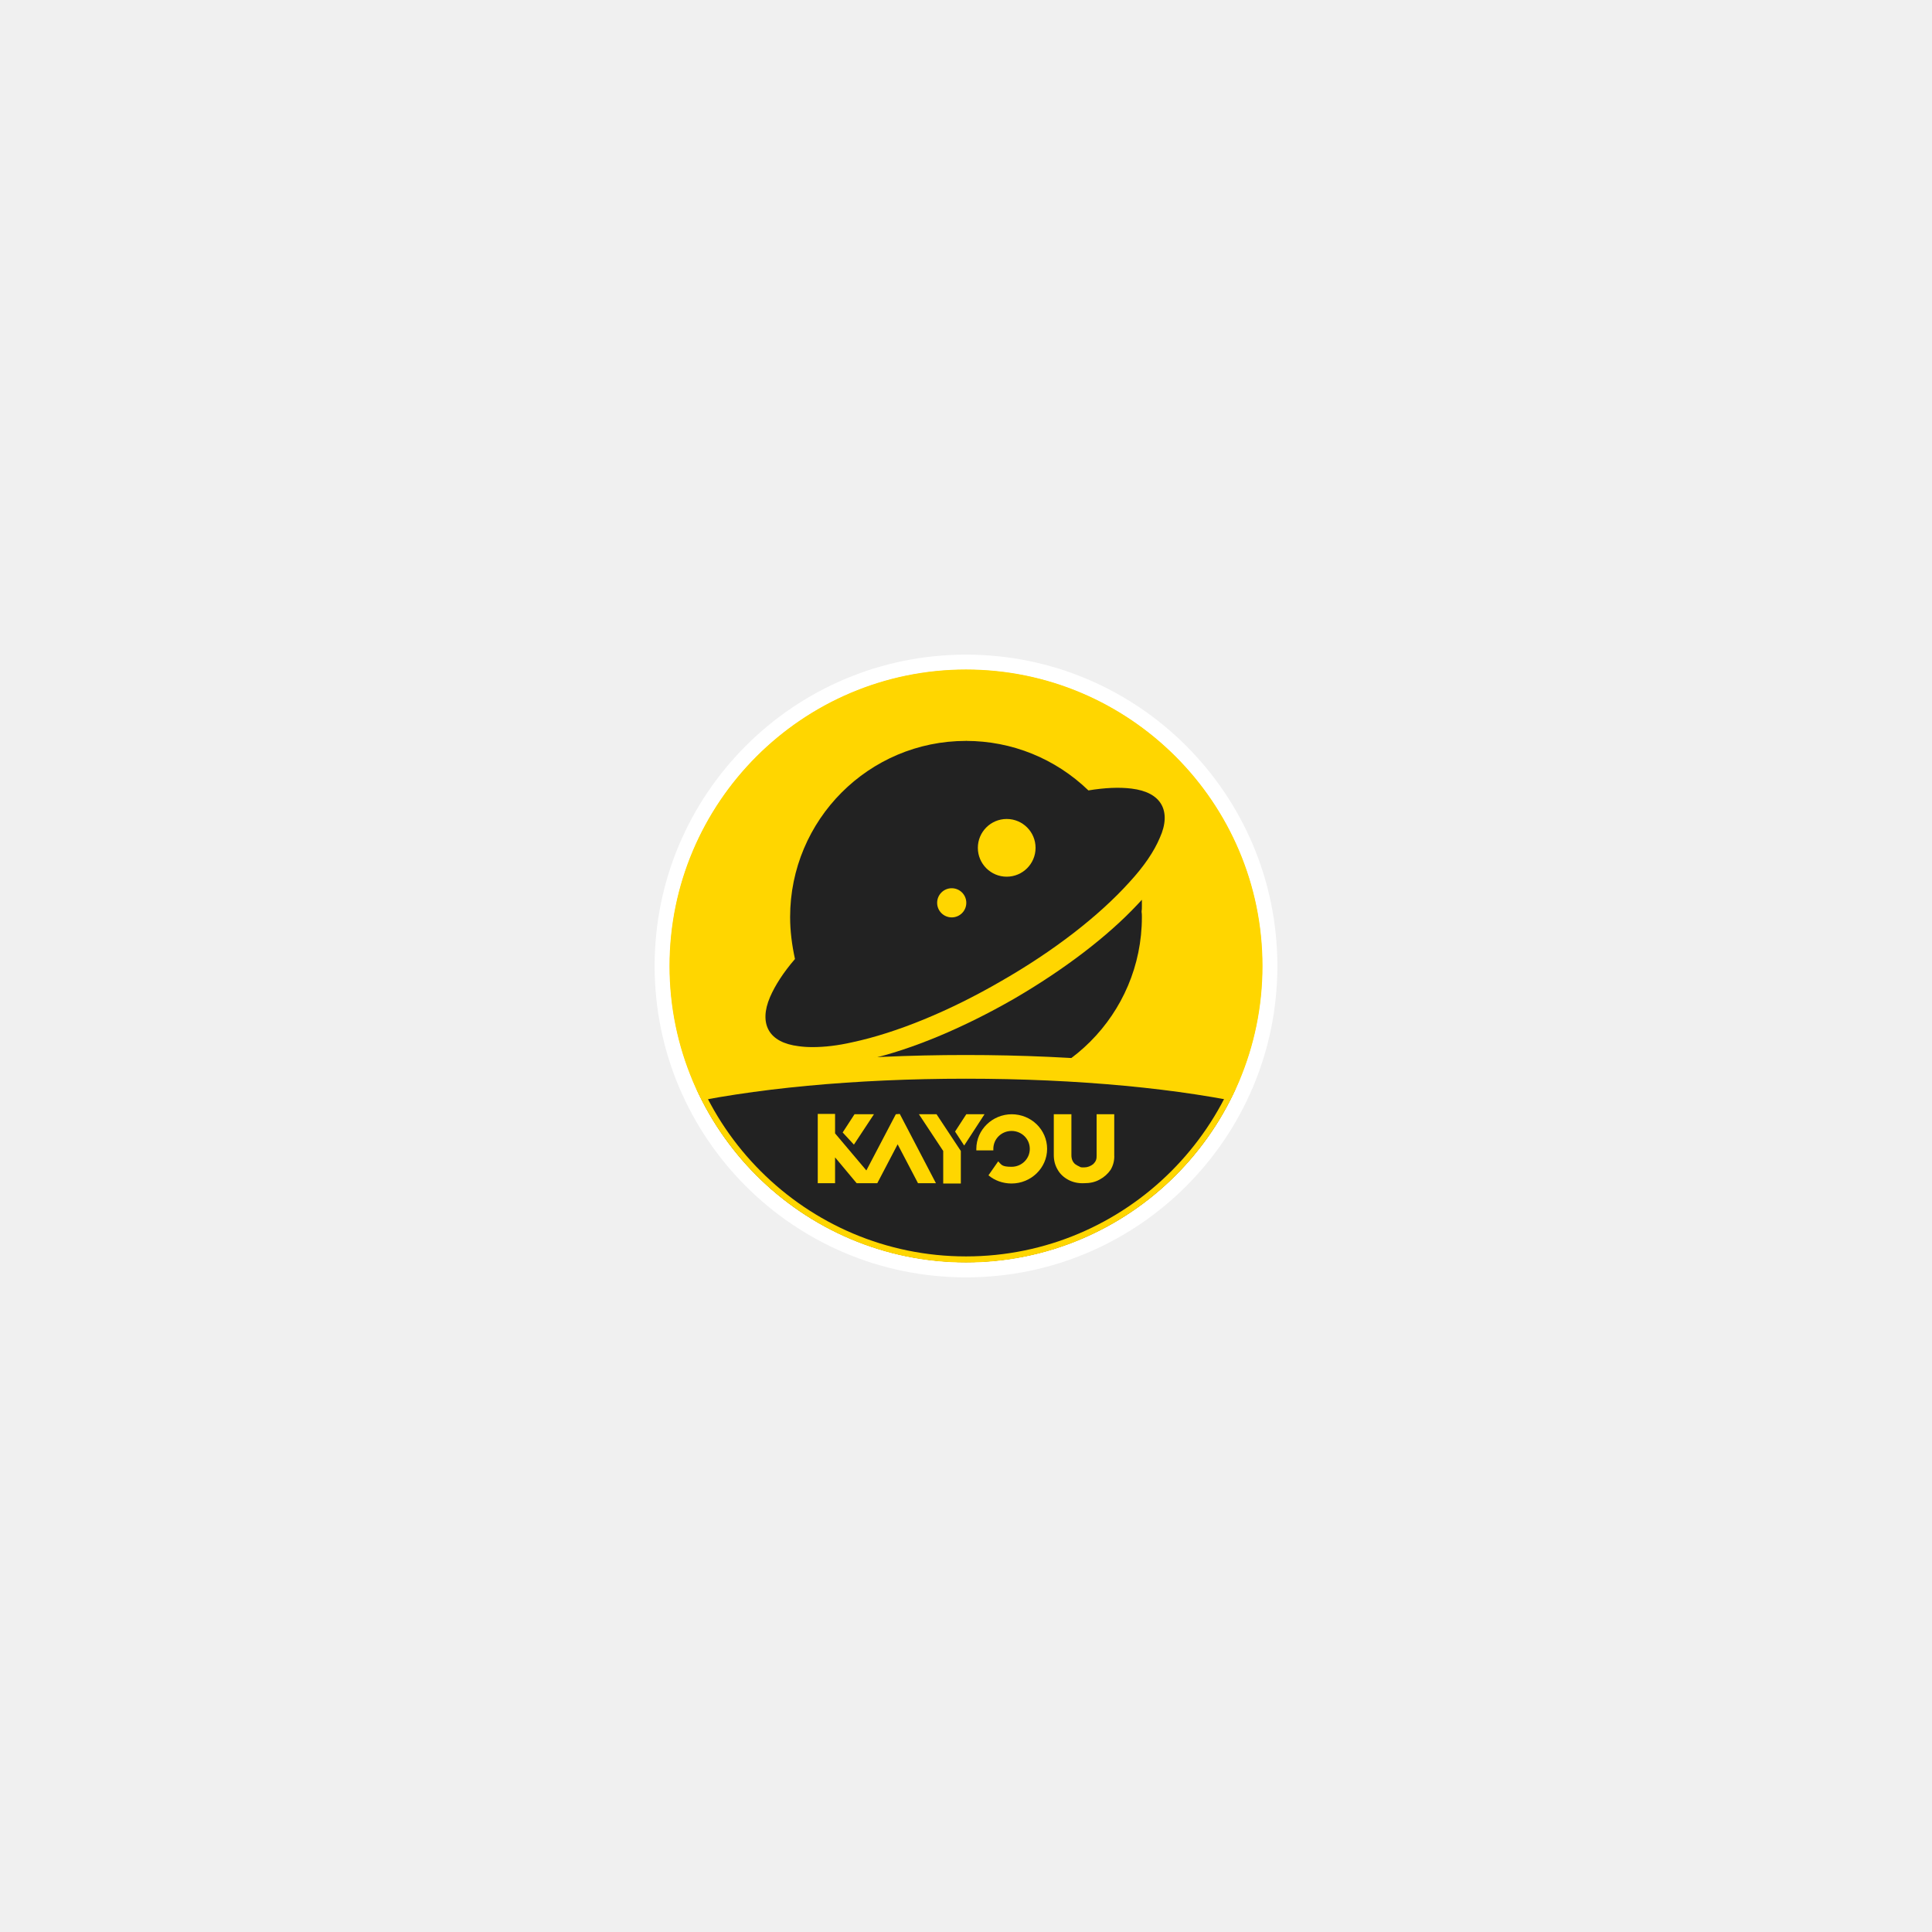
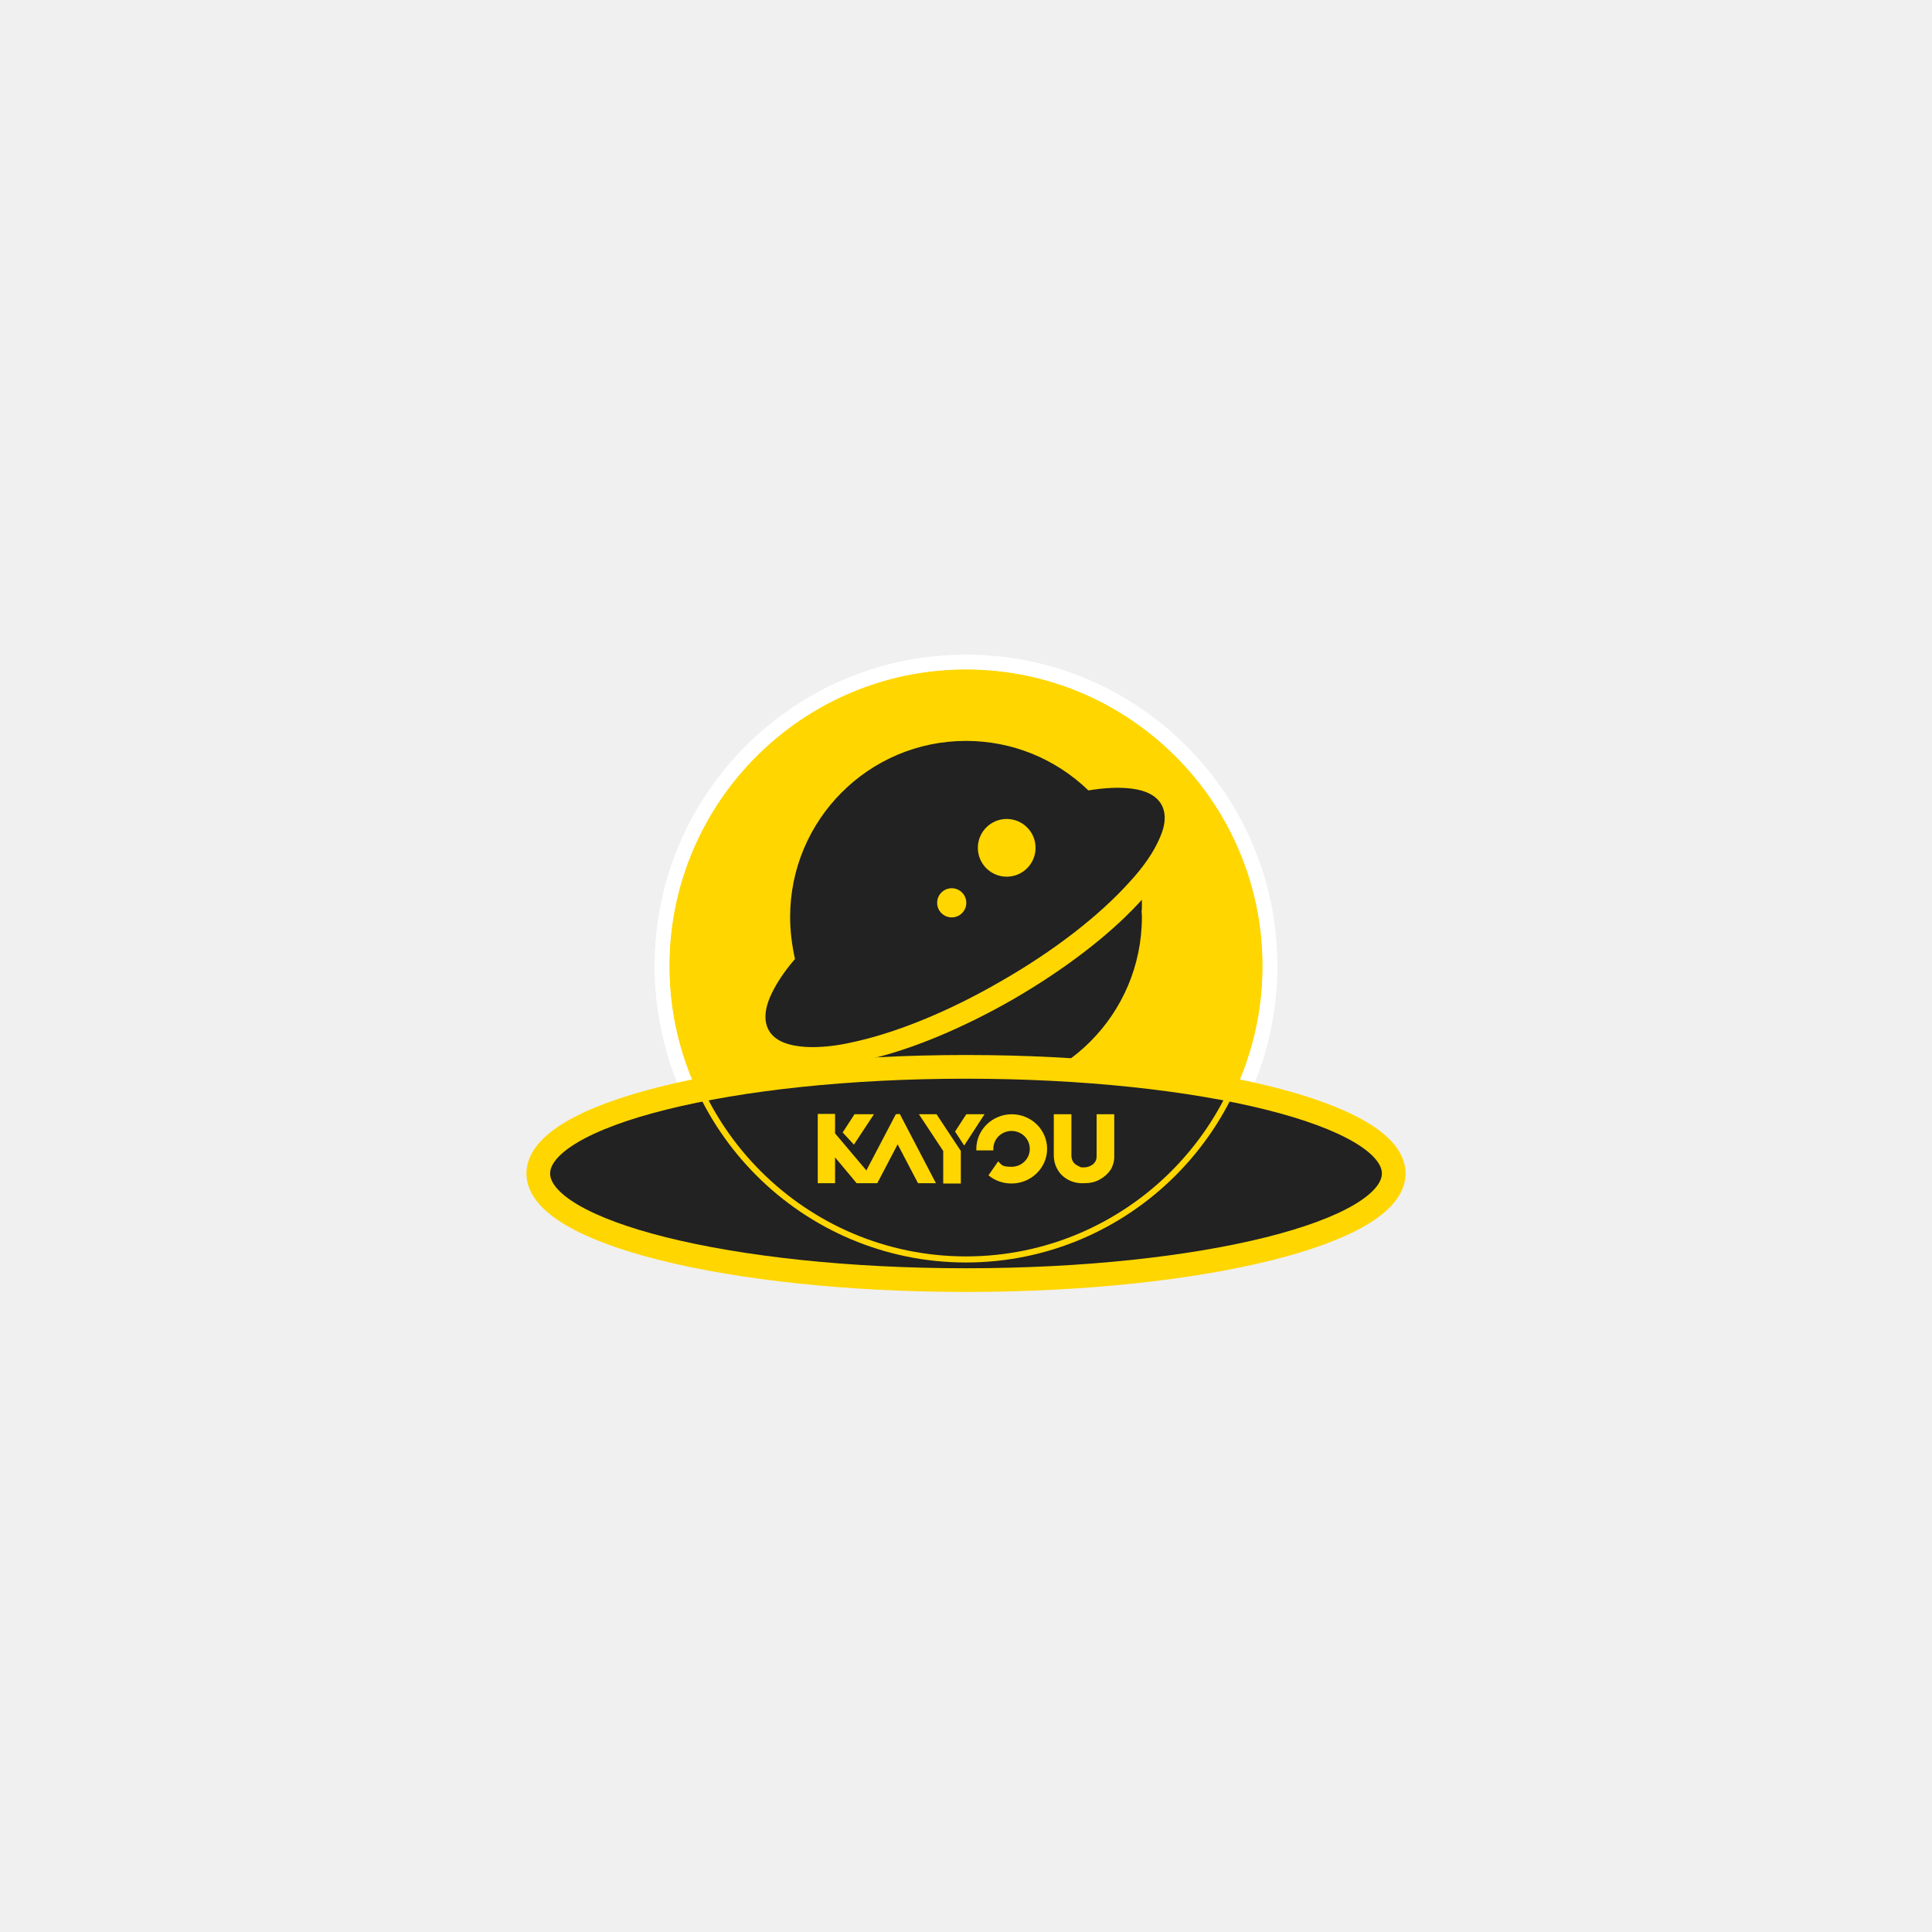
- <svg xmlns="http://www.w3.org/2000/svg" xmlns:xlink="http://www.w3.org/1999/xlink" version="1.1" id="图层_1" x="0px" y="0px" viewBox="0 0 636 636" style="enable-background:new 0 0 636 636;" xml:space="preserve">
-   <style type="text/css">
- 	.st0{fill:#FFFFFF;}
- 	.st1{fill:#FFD600;}
- 	.st2{fill:#222222;stroke:#222222;stroke-width:1.6;}
- 	.st3{fill:#222222;}
- 	.st4{clip-path:url(#SVGID_2_);}
- 	.st5{clip-path:url(#SVGID_4_);}
- </style>
+ <svg xmlns="http://www.w3.org/2000/svg" viewBox="0 0 636 636">
  <g>
-     <g>
-       <circle class="st0" cx="318" cy="318" r="102.5" />
-       <g>
-         <g>
-           <circle class="st1" cx="318" cy="318" r="97.5" />
-           <g>
-             <path class="st2" d="M318,244.7C318,244.7,318,244.7,318,244.7c0.1,0,0.1,0,0.1,0H318z" />
-             <g>
-               <path class="st3" d="M375.9,298.3v-2.1l-1.4,1.5c-9.8,10.5-24.2,21.5-40.7,31.1c-16.7,9.6-33.7,16.7-47.8,19.9l-1.8,0.4l1.5,1        c9.6,6.4,20.7,9.8,32.2,9.8c32,0,58-26,58-58c0-0.6,0-1.2-0.1-1.8C375.9,299.5,375.9,298.9,375.9,298.3z" />
-               <path class="st3" d="M382.3,264.8c-1.6-2.8-4.9-4.6-9.8-5.2c-4-0.5-8.7-0.3-14.2,0.6c-10.9-10.5-25.2-16.3-40.3-16.3        c-32,0-57.9,26-57.9,58c0,4.6,0.6,9.2,1.6,13.8c-3.8,4.4-6.5,8.6-8.2,12.5c-1.9,4.4-2,8.2-0.4,11c1.6,2.8,4.9,4.6,9.8,5.2        c1.4,0.2,2.9,0.3,4.6,0.3c3.9,0,8.3-0.5,13.1-1.6c14.5-3.1,31.9-10.2,49.1-20.2c17.1-9.8,32-21.3,42.1-32.5        c4.8-5.2,8.1-10.1,10-14.6C383.8,271.4,383.9,267.6,382.3,264.8z" />
-             </g>
-           </g>
-           <g>
-             <g>
-               <g>
-                 <defs>
-                   <circle id="SVGID_1_" cx="318" cy="318" r="97.5" />
-                 </defs>
-                 <clipPath id="SVGID_2_">
-                   <use xlink:href="#SVGID_1_" style="overflow:visible;" />
-                 </clipPath>
-                 <g class="st4">
-                   <g>
-                     <path class="st3" d="M318,351.2c37.9,0,72.4,3.5,97.4,9.2c12.5,2.9,22.9,6.3,30.2,10.3c3.7,2,6.8,4.2,9,6.7           s3.8,5.5,3.8,8.9s-1.5,6.4-3.8,8.9c-2.2,2.5-5.3,4.7-9,6.7c-7.4,4-17.7,7.4-30.2,10.3c-25.1,5.7-59.5,9.2-97.4,9.2           s-72.4-3.5-97.4-9.2c-12.5-2.9-22.9-6.3-30.2-10.3c-3.7-2-6.8-4.2-9-6.7s-3.8-5.5-3.8-8.9s1.5-6.4,3.8-8.9           c2.2-2.5,5.3-4.7,9-6.7c7.4-4,17.7-7.4,30.2-10.3C245.7,354.7,280.1,351.2,318,351.2z" />
-                     <path class="st1" d="M318,425.3c-37.1,0-72-3.3-98.3-9.3c-13.5-3.1-24-6.7-31.2-10.7c-4.4-2.4-7.7-4.8-10.1-7.5           c-3.2-3.6-4.8-7.5-4.8-11.5c0-4.1,1.7-8.1,4.8-11.5c2.3-2.6,5.6-5.1,10-7.5c7.4-4,17.9-7.6,31.2-10.7           c26.4-6,61.3-9.3,98.3-9.3c37.1,0,72,3.3,98.3,9.3c13.5,3.1,24,6.7,31.2,10.7c4.4,2.4,7.7,4.8,10.1,7.5           c3.2,3.6,4.8,7.5,4.8,11.5c0,4.1-1.7,8.1-4.8,11.5c-2.3,2.6-5.6,5.1-10,7.5c-7.4,4-17.9,7.6-31.2,10.7           C389.9,422,355,425.3,318,425.3z M318,355.1c-36.4,0-70.7,3.2-96.5,9.1c-12.6,2.9-22.4,6.3-29.2,9.9           c-3.5,1.9-6.2,3.9-7.9,5.8c-1.9,2.1-2.8,4.2-2.8,6.3c0,2.1,1,4.2,2.8,6.3c1.7,2,4.4,3.9,7.9,5.8c6.6,3.6,16.5,7,29.2,9.9           c25.7,5.9,60,9.1,96.5,9.1c36.4,0,70.7-3.2,96.5-9.1c12.6-2.9,22.4-6.3,29.2-9.9c3.5-1.9,6.2-3.9,7.9-5.8           c1.9-2.1,2.8-4.2,2.8-6.3c0-2.1-1-4.2-2.8-6.3c-1.7-2-4.4-3.9-7.9-5.8c-6.6-3.6-16.5-7-29.2-9.9           C388.8,358.3,354.5,355.1,318,355.1z" />
-                   </g>
-                 </g>
-               </g>
-             </g>
-           </g>
-           <circle class="st1" cx="331.4" cy="279.1" r="9.5" />
-           <circle class="st1" cx="313.3" cy="297.2" r="4.8" />
-         </g>
-         <g>
-           <g>
-             <g>
-               <defs>
-                 <rect id="SVGID_3_" x="269.2" y="366.8" width="97.5" height="22.8" />
-               </defs>
-               <clipPath id="SVGID_4_">
-                 <use xlink:href="#SVGID_3_" style="overflow:visible;" />
-               </clipPath>
-               <g class="st5">
-                 <g>
-                   <path class="st1" d="M294.9,366.8l-9.7,18.5l-10.3-12.2v-6.4h-5.7v22.8h5.7V381l7.1,8.5h6.8l6.7-12.8l6.7,12.8h5.9          l-11.9-22.8L294.9,366.8L294.9,366.8z" />
-                   <path class="st1" d="M302.5,366.8l8,12.1v10.7h5.8v-10.7l-8-12.1H302.5z" />
-                   <path class="st1" d="M318.1,366.8l-3.7,5.7l3,4.6l6.7-10.3L318.1,366.8L318.1,366.8z" />
-                   <path class="st1" d="M361,380.3c0,0.5,0,1.1-0.2,1.6s-0.5,0.9-0.9,1.3c-0.9,0.7-1.9,1.1-3,1.1s-1.1,0-1.6-0.3          c-0.5-0.2-1-0.5-1.4-0.8c-0.8-0.7-1.2-1.7-1.2-2.9v-13.5h-5.8v13.4c0,1.8,0.4,3.4,1.3,4.9c0.8,1.4,2,2.5,3.5,3.3          s3.3,1.2,5.2,1.1c1.8,0,3.5-0.3,5.1-1.2c1.5-0.8,2.7-1.9,3.6-3.2c0.9-1.5,1.3-3.2,1.2-4.9v-13.4H361V380.3L361,380.3          L361,380.3z" />
-                   <path class="st1" d="M287.6,366.8h-6.3l-3.9,6l3.7,4l6.6-10H287.6z" />
-                   <path class="st1" d="M333.1,366.8c-6.4,0-11.7,5.1-11.7,11.4s0,0.3,0,0.5h5.6c0-0.1,0-0.3,0-0.5c0-3.3,2.7-5.9,6-5.9          s6,2.6,6,5.9s-2.7,5.9-6,5.9s-3.3-0.7-4.4-1.8l-3.2,4.6c2,1.7,4.7,2.7,7.6,2.7c6.4,0,11.7-5.1,11.7-11.4          s-5.2-11.4-11.7-11.4L333.1,366.8z" />
-                 </g>
-               </g>
-             </g>
-           </g>
-         </g>
-         <g>
-           <path class="st1" d="M318,415.6c-53.8,0-97.6-43.8-97.6-97.6c0-53.8,43.8-97.6,97.6-97.6c53.8,0,97.6,43.8,97.6,97.6      C415.6,371.8,371.8,415.6,318,415.6z M318,222.4c-52.7,0-95.6,42.9-95.6,95.6s42.9,95.6,95.6,95.6s95.6-42.9,95.6-95.6      S370.7,222.4,318,222.4z" />
-         </g>
-       </g>
-     </g>
+     <circle cx="318" cy="318" r="102.5" fill="#FFFFFF" />
+     <circle cx="318" cy="318" r="97.5" fill="#FFD600" />
+     <path fill="#222222" d="M375.9,298.3v-2.1l-1.4,1.5c-9.8,10.5-24.2,21.5-40.7,31.1c-16.7,9.6-33.7,16.7-47.8,19.9l-1.8,0.4l1.5,1c9.6,6.4,20.7,9.8,32.2,9.8c32,0,58-26,58-58c0-0.6,0-1.2-0.1-1.8C375.9,299.5,375.9,298.9,375.9,298.3z" />
+     <path fill="#222222" d="M382.3,264.8c-1.6-2.8-4.9-4.6-9.8-5.2c-4-0.5-8.7-0.3-14.2,0.6c-10.9-10.5-25.2-16.3-40.3-16.3c-32,0-57.9,26-57.9,58c0,4.6,0.6,9.2,1.6,13.8c-3.8,4.4-6.5,8.6-8.2,12.5c-1.9,4.4-2,8.2-0.4,11c1.6,2.8,4.9,4.6,9.8,5.2c1.4,0.2,2.9,0.3,4.6,0.3c3.9,0,8.3-0.5,13.1-1.6c14.5-3.1,31.9-10.2,49.1-20.2c17.1-9.8,32-21.3,42.1-32.5c4.8-5.2,8.1-10.1,10-14.6C383.8,271.4,383.9,267.6,382.3,264.8z" />
+     <ellipse cx="318" cy="386.3" rx="140.8" ry="35.1" fill="#222222" stroke="#FFD600" stroke-width="7.8" />
+     <circle cx="331.4" cy="279.1" r="9.5" fill="#FFD600" />
+     <circle cx="313.3" cy="297.2" r="4.8" fill="#FFD600" />
+     <path fill="#FFD600" d="M294.9,366.8l-9.7,18.5l-10.3-12.2v-6.4h-5.7v22.8h5.7V381l7.1,8.5h6.8l6.7-12.8l6.7,12.8h5.9l-11.9-22.8L294.9,366.8L294.9,366.8z" />
+     <path fill="#FFD600" d="M302.5,366.8l8,12.1v10.7h5.8v-10.7l-8-12.1H302.5z" />
+     <path fill="#FFD600" d="M318.1,366.8l-3.7,5.7l3,4.6l6.7-10.3L318.1,366.8L318.1,366.8z" />
+     <path fill="#FFD600" d="M361,380.3c0,0.5,0,1.1-0.2,1.6s-0.5,0.9-0.9,1.3c-0.9,0.7-1.9,1.1-3,1.1s-1.1,0-1.6-0.3c-0.5-0.2-1-0.5-1.4-0.8c-0.8-0.7-1.2-1.7-1.2-2.9v-13.5h-5.8v13.4c0,1.8,0.4,3.4,1.3,4.9c0.8,1.4,2,2.5,3.5,3.3s3.3,1.2,5.2,1.1c1.8,0,3.5-0.3,5.1-1.2c1.5-0.8,2.7-1.9,3.6-3.2c0.9-1.5,1.3-3.2,1.2-4.9v-13.4H361V380.3L361,380.3L361,380.3z" />
+     <path fill="#FFD600" d="M287.6,366.8h-6.3l-3.9,6l3.7,4l6.6-10H287.6z" />
+     <path fill="#FFD600" d="M333.1,366.8c-6.4,0-11.7,5.1-11.7,11.4s0,0.3,0,0.5h5.6c0-0.1,0-0.3,0-0.5c0-3.3,2.7-5.9,6-5.9s6,2.6,6,5.9s-2.7,5.9-6,5.9s-3.3-0.7-4.4-1.8l-3.2,4.6c2,1.7,4.7,2.7,7.6,2.7c6.4,0,11.7-5.1,11.7-11.4s-5.2-11.4-11.7-11.4L333.1,366.8z" />
+     <path fill="#FFD600" d="M318,415.6c-53.8,0-97.6-43.8-97.6-97.6c0-53.8,43.8-97.6,97.6-97.6c53.8,0,97.6,43.8,97.6,97.6C415.6,371.8,371.8,415.6,318,415.6z M318,222.4c-52.7,0-95.6,42.9-95.6,95.6s42.9,95.6,95.6,95.6s95.6-42.9,95.6-95.6S370.7,222.4,318,222.4z" />
  </g>
</svg>
